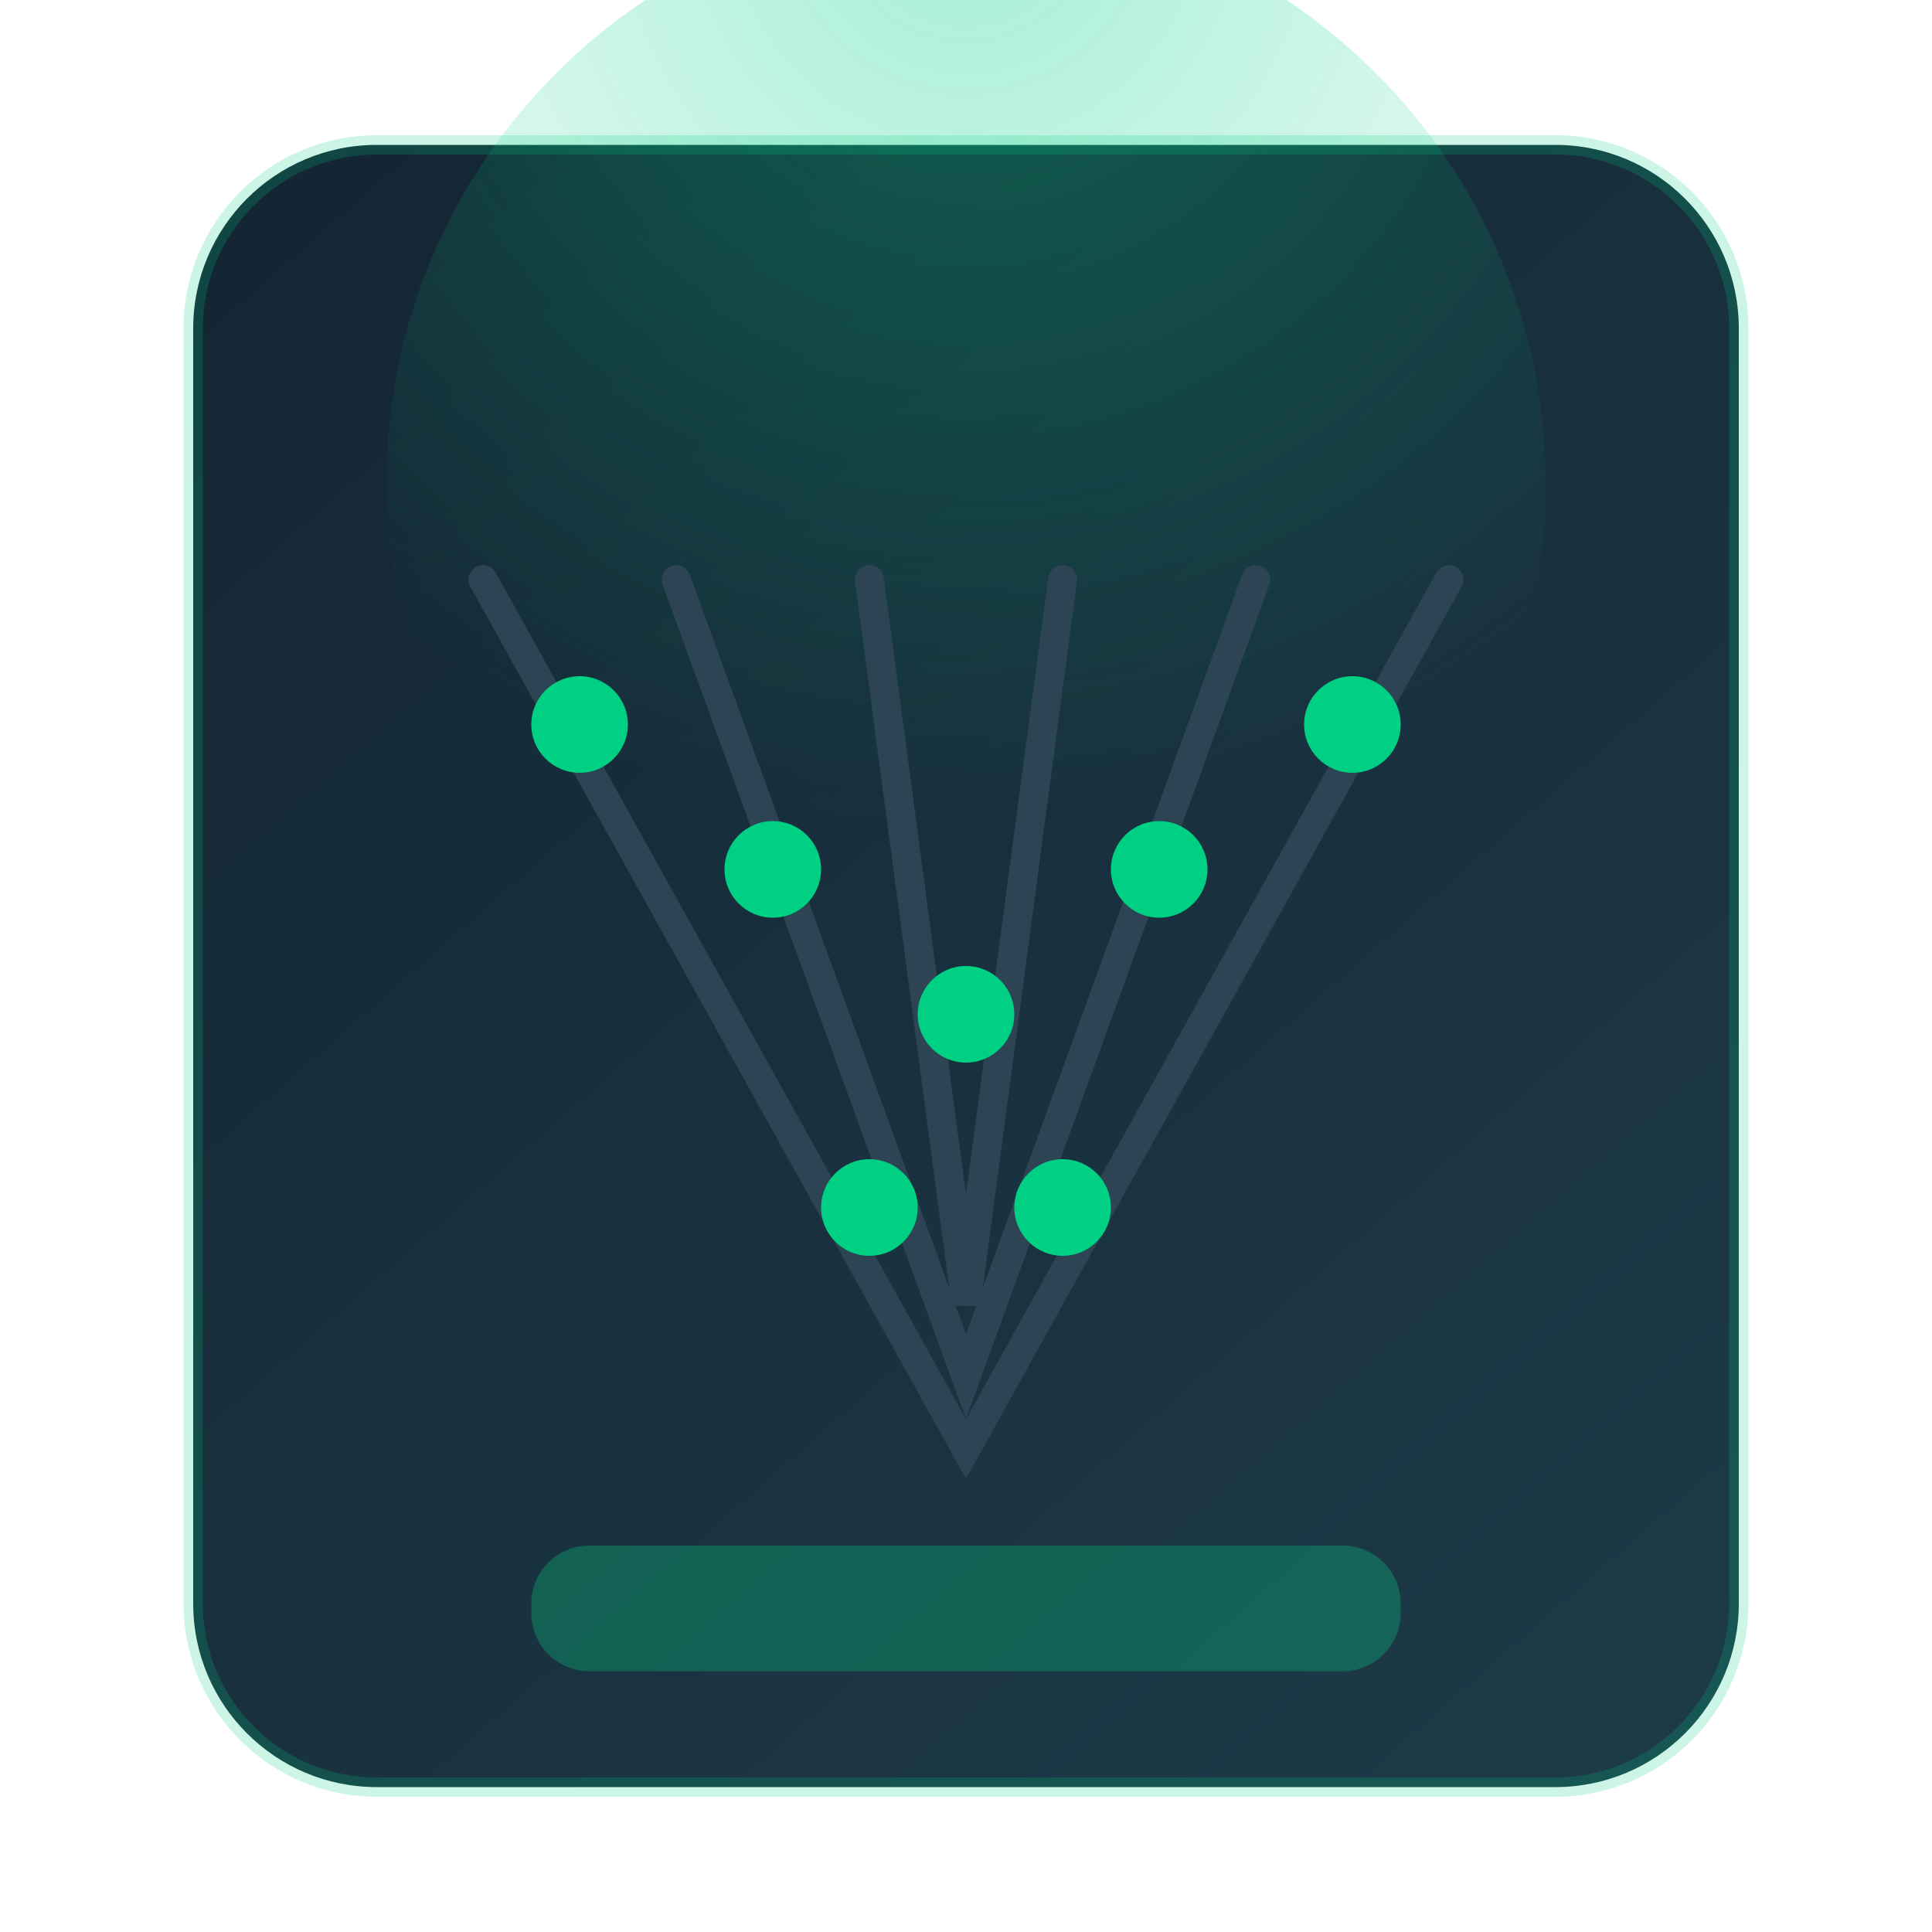
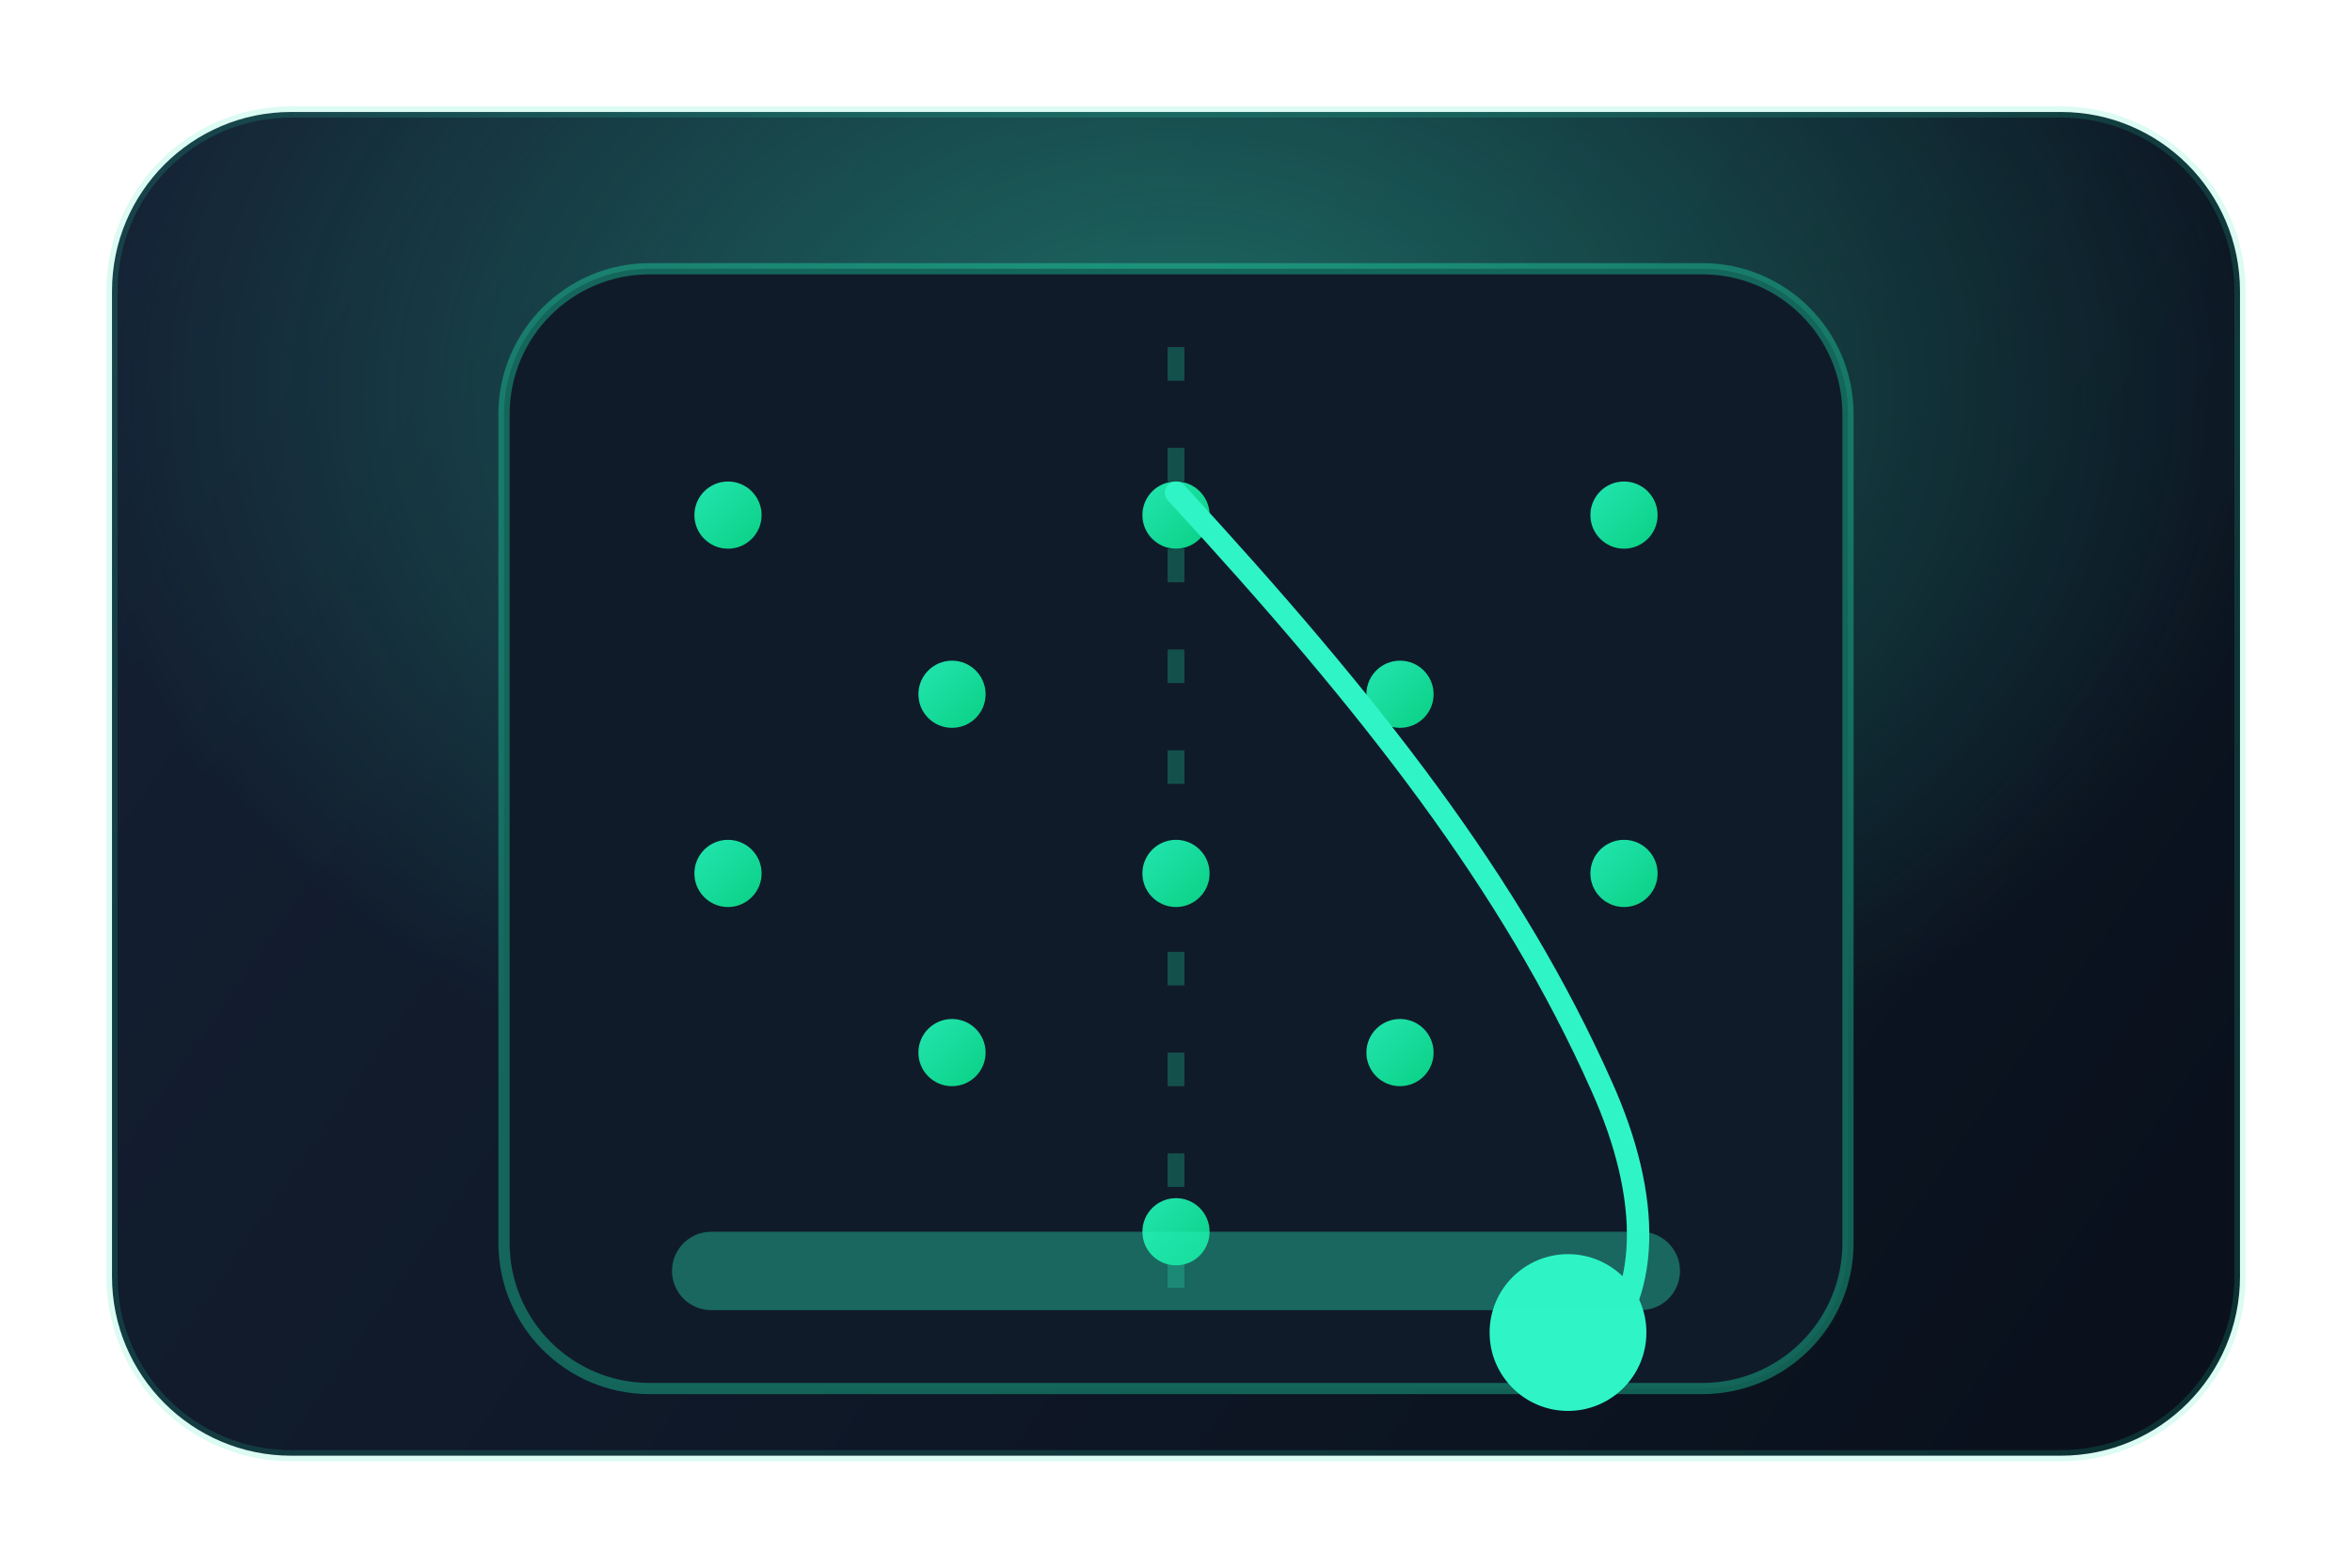
- <svg xmlns="http://www.w3.org/2000/svg" width="400" height="400" viewBox="0 0 400 400" fill="none">
+ <svg xmlns="http://www.w3.org/2000/svg" width="420" height="280" viewBox="0 0 420 280" fill="none">
  <defs>
-     <linearGradient id="plinkoBg" x1="60" y1="40" x2="340" y2="360" gradientUnits="userSpaceOnUse">
-       <stop stop-color="#142634" />
-       <stop offset="1" stop-color="#1D3A47" />
+     <linearGradient id="plinkoBg" x1="30" y1="30" x2="360" y2="260" gradientUnits="userSpaceOnUse">
+       <stop stop-color="#142033" />
+       <stop offset="1" stop-color="#0A111D" />
    </linearGradient>
-     <radialGradient id="glow" cx="0.5" cy="0" r="0.8">
-       <stop stop-color="#00D084" stop-opacity="0.5" />
-       <stop offset="1" stop-color="#00D084" stop-opacity="0" />
+     <radialGradient id="plinkoGlow" cx="0" cy="0" r="1" gradientUnits="userSpaceOnUse" gradientTransform="translate(210 70) scale(200 140)">
+       <stop stop-color="#31F3C2" stop-opacity="0.38" />
+       <stop offset="1" stop-color="#31F3C2" stop-opacity="0" />
    </radialGradient>
+     <linearGradient id="plinkoPins" x1="0" y1="0" x2="1" y2="1">
+       <stop stop-color="#23E5B0" />
+       <stop offset="1" stop-color="#0AD084" />
+     </linearGradient>
  </defs>
-   <rect x="40" y="30" width="320" height="340" rx="38" fill="url(#plinkoBg)" />
-   <rect x="40" y="30" width="320" height="340" rx="38" stroke="#00D084" stroke-opacity="0.2" stroke-width="4" />
-   <circle cx="200" cy="100" r="120" fill="url(#glow)" opacity="0.7" />
-   <g stroke="#2c4453" stroke-width="6" stroke-linecap="round">
-     <path d="M100 120 L200 300 L300 120" />
-     <path d="M140 120 L200 285 L260 120" />
-     <path d="M180 120 L200 270 L220 120" />
+   <rect x="20" y="20" width="380" height="240" rx="32" fill="url(#plinkoBg)" />
+   <rect x="20" y="20" width="380" height="240" rx="32" stroke="#23E5B0" stroke-opacity="0.16" stroke-width="2" />
+   <rect x="20" y="20" width="380" height="240" rx="32" fill="url(#plinkoGlow)" />
+   <g transform="translate(90 48)">
+     <rect x="0" y="0" width="240" height="200" rx="26" fill="#101B29" stroke="#1EF1B6" stroke-opacity="0.35" stroke-width="2" />
+     <path d="M120 14 L120 186" stroke="#1EF1B6" stroke-opacity="0.25" stroke-width="3" stroke-dasharray="6 12" />
+     <g fill="url(#plinkoPins)">
+       <circle cx="40" cy="44" r="6" />
+       <circle cx="120" cy="44" r="6" />
+       <circle cx="200" cy="44" r="6" />
+       <circle cx="80" cy="76" r="6" />
+       <circle cx="160" cy="76" r="6" />
+       <circle cx="40" cy="108" r="6" />
+       <circle cx="120" cy="108" r="6" />
+       <circle cx="200" cy="108" r="6" />
+       <circle cx="80" cy="140" r="6" />
+       <circle cx="160" cy="140" r="6" />
+       <circle cx="120" cy="172" r="6" />
+     </g>
+     <path d="M120 40 C155 78 180 110 196 146 C205 166 205 184 194 194" stroke="#2FF5C6" stroke-width="4" stroke-linecap="round" />
+     <circle cx="190" cy="190" r="14" fill="#2FF5C6" />
  </g>
-   <g fill="#00D084">
-     <circle cx="120" cy="150" r="10" />
-     <circle cx="160" cy="180" r="10" />
-     <circle cx="200" cy="210" r="10" />
-     <circle cx="240" cy="180" r="10" />
-     <circle cx="280" cy="150" r="10" />
-     <circle cx="180" cy="250" r="10" />
-     <circle cx="220" cy="250" r="10" />
-   </g>
-   <rect x="110" y="320" width="180" height="26" rx="12" fill="#00D084" opacity="0.3" />
+   <rect x="120" y="220" width="180" height="14" rx="7" fill="#2CF2C2" fill-opacity="0.35" />
</svg>
